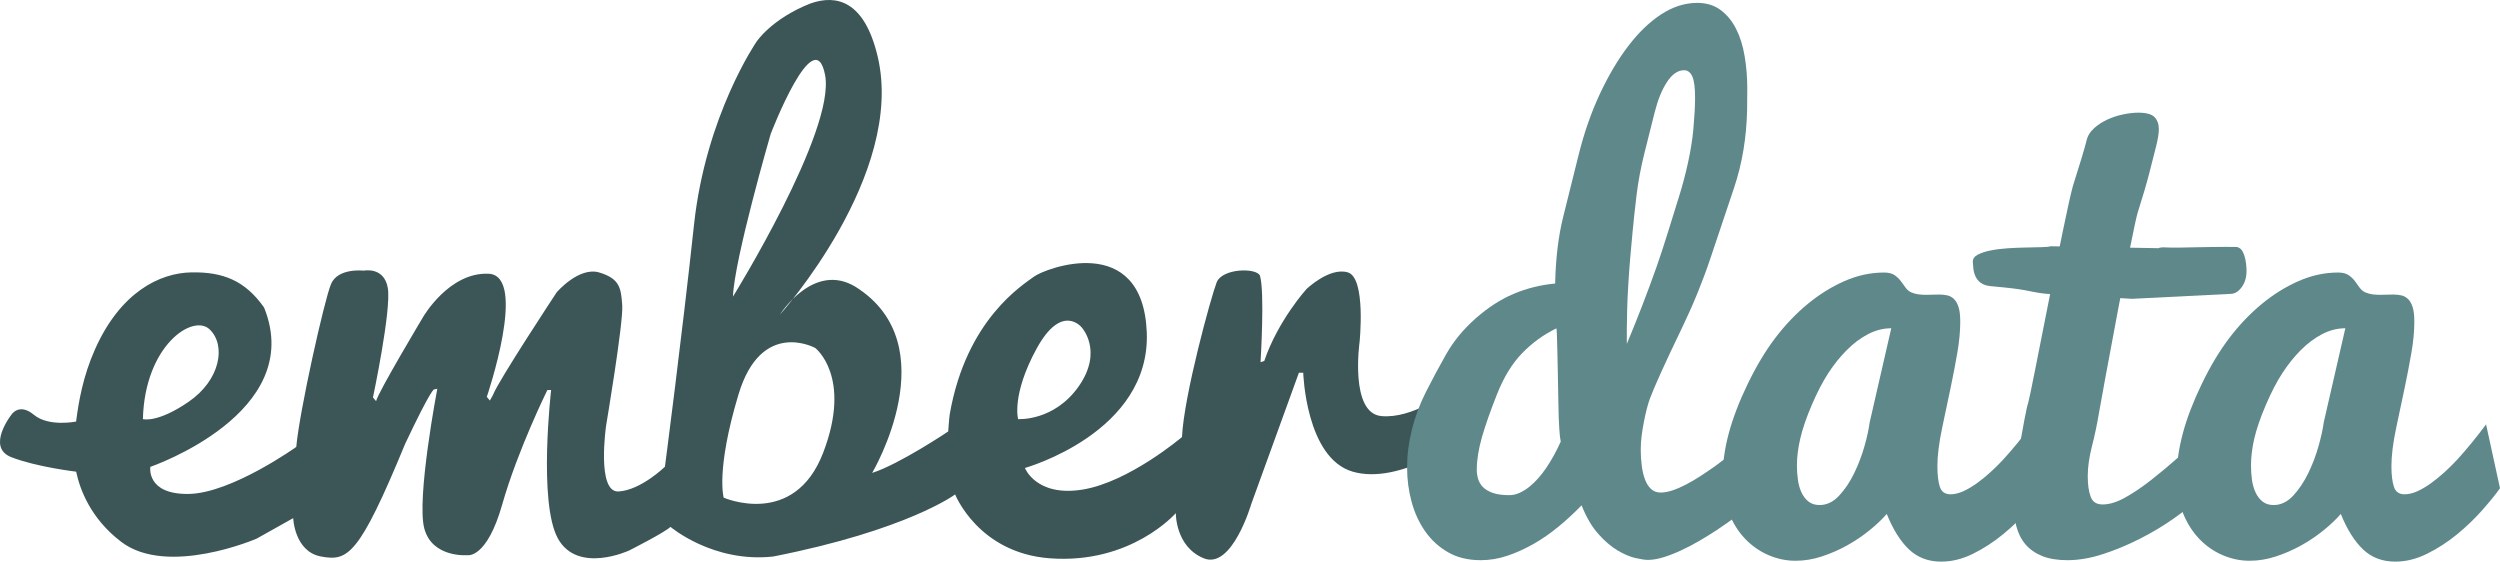
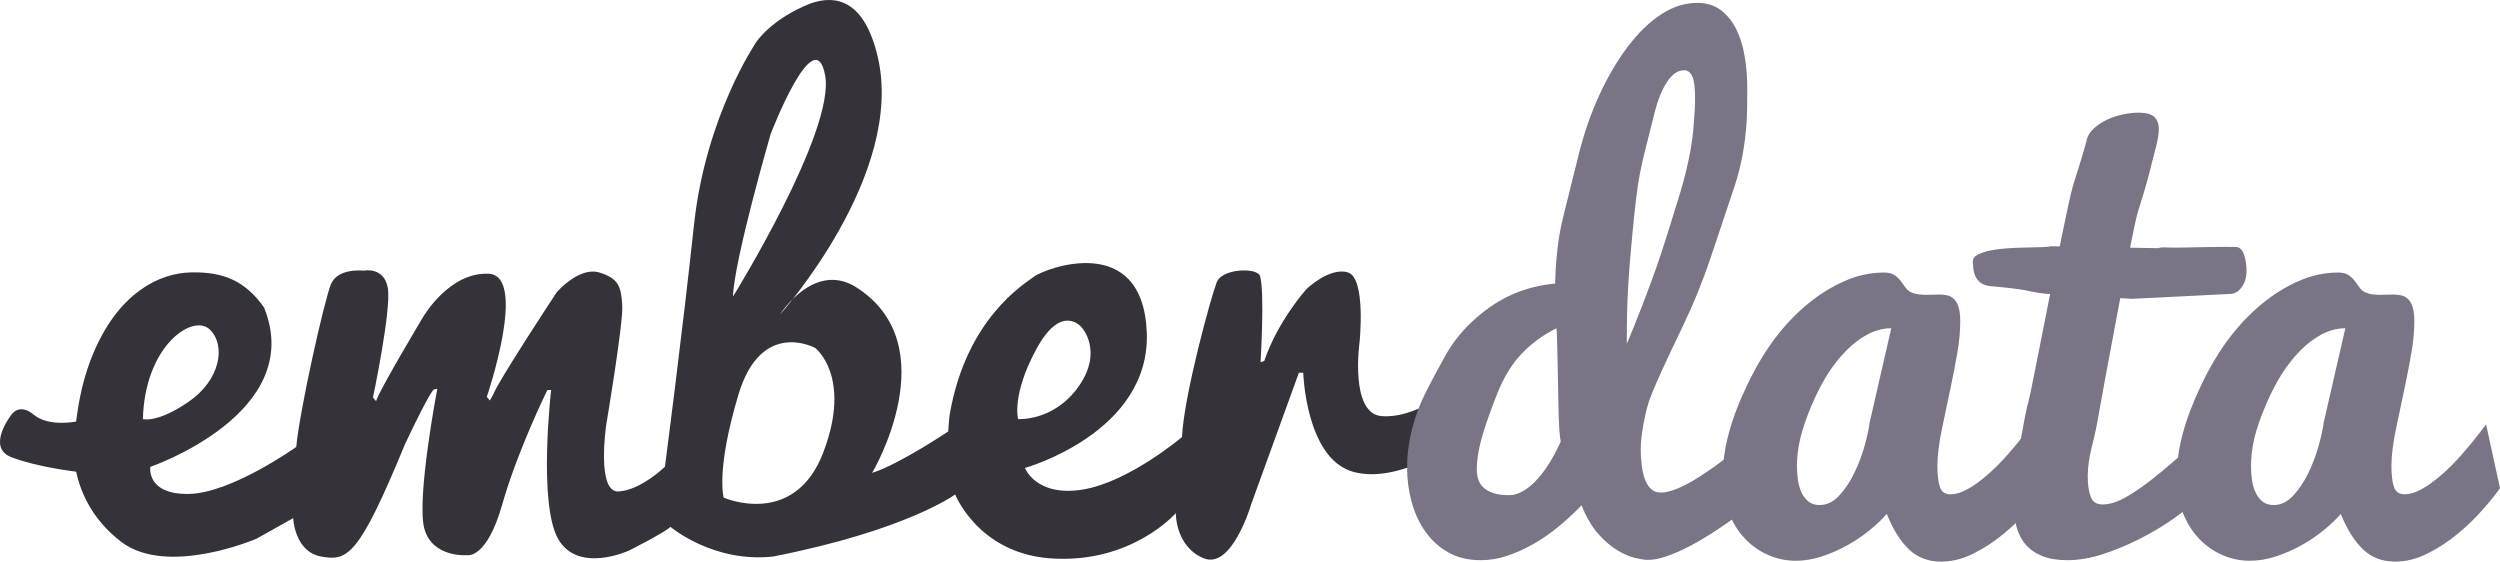
<svg xmlns="http://www.w3.org/2000/svg" version="1.1" id="Layer_1" x="0px" y="0px" width="579.812px" height="130.257px" viewBox="0 0 579.812 130.257" enable-background="new 0 0 579.812 130.257" xml:space="preserve">
-   <path fill-rule="evenodd" clip-rule="evenodd" fill="#3C5658" d="M341.702,94.365c-0.57-5.737-5.74-3.604-5.74-3.604  s-8.32,6.451-15.631,5.734c-7.318-0.719-5.02-17.078-5.02-17.078s1.57-14.992-2.73-16.25c-4.299-1.256-9.609,3.908-9.609,3.908  s-6.6,7.316-9.76,16.641l-0.859,0.287c0,0,1.01-16.354-0.141-20.084c-0.859-1.865-8.75-1.721-10.041,1.578  c-1.289,3.299-7.6,26.252-8.039,35.863c0,0-12.33,10.471-23.09,12.193c-10.76,1.721-13.34-5.021-13.34-5.021  s29.26-8.177,28.26-31.559c-1.01-23.383-23.6-14.735-26.16-12.813c-2.471,1.859-15.68,9.823-19.529,31.88  c-0.131,0.752-0.361,4.028-0.361,4.028s-11.33,7.603-17.639,9.612c0,0,17.639-29.695-3.881-43.18c-9.75-5.881-17.5,6.455-17.5,6.455  s29.119-32.419,22.67-59.818c-3.08-13.048-9.6-14.448-15.59-12.336c-9.09,3.586-12.529,8.893-12.529,8.893  s-11.762,17.07-14.49,42.462c-2.721,25.392-6.74,56.089-6.74,56.089s-5.59,5.451-10.76,5.738c-5.16,0.287-2.871-15.35-2.871-15.35  s4.021-23.812,3.73-27.828c-0.279-4.018-0.57-6.17-5.311-7.604c-4.729-1.435-9.889,4.59-9.889,4.59s-13.631,20.657-14.781,23.813  l-0.719,1.291l-0.711-0.861c0,0,9.611-28.116,0.43-28.546c-9.18-0.432-15.209,10.041-15.209,10.041s-10.471,17.501-10.9,19.51  l-0.721-0.861c0,0,4.311-20.369,3.441-25.391c-0.861-5.021-5.59-4.017-5.59-4.017s-6.021-0.718-7.602,3.155  s-7.318,29.552-8.039,37.729c0,0-15.061,10.76-24.961,10.902c-9.889,0.143-8.889-6.277-8.889-6.277s36.289-12.423,26.389-36.953  c-4.439-6.312-9.609-8.297-16.92-8.154c-7.318,0.144-16.4,4.608-22.279,17.806c-2.811,6.295-3.83,12.269-4.4,16.79  c0,0-6.359,1.296-9.799-1.573c-3.441-2.869-5.221,0-5.221,0s-5.91,7.534-0.02,9.83c5.879,2.295,15.059,3.368,15.059,3.368h-0.01  c0.85,4.016,3.301,10.839,10.461,16.279c10.76,8.176,31.41-0.752,31.41-0.752l8.469-4.752c0,0,0.281,7.764,6.451,8.899  c6.17,1.131,8.75-0.017,19.51-26.125c6.311-13.341,6.74-12.629,6.74-12.629l0.719-0.144c0,0-4.879,25.535-3.01,32.42  c1.861,6.885,10.041,6.168,10.041,6.168s4.449,0.86,8.029-11.762c3.59-12.625,10.471-26.539,10.471-26.539h0.869  c0,0-3.02,26.107,1.57,34.428s16.5,2.801,16.5,2.801s8.32-4.201,9.609-5.492c0,0,9.881,8.406,23.811,6.88  c31.131-6.128,42.211-14.401,42.211-14.401s5.35,13.553,21.92,14.81c18.93,1.435,29.26-10.478,29.26-10.478  s-0.141,7.746,6.459,10.471c6.59,2.726,11.041-12.588,11.041-12.588l11.049-30.446h1c0,0,0.58,19.796,11.48,22.952  s25.1-7.391,25.1-7.391S342.272,100.104,341.702,94.365L341.702,94.365z M33.142,97.199c0.43-17.069,11.619-24.53,15.49-20.8  c3.869,3.73,2.439,11.764-4.881,16.783C36.443,98.204,33.142,97.199,33.142,97.199L33.142,97.199z M178.742,31.069  c0,0,10.189-26.539,12.621-13.628c2.439,12.911-21.371,51.354-21.371,51.354C170.283,60.189,178.742,31.069,178.742,31.069  L178.742,31.069z M190.933,104.946c-6.74,17.645-23.092,10.473-23.092,10.473s-1.869-6.312,3.441-23.957  c5.309-17.645,17.789-10.758,17.789-10.758S197.683,87.302,190.933,104.946L190.933,104.946z M236.123,97.199  c0,0-1.58-5.594,4.299-16.353c5.891-10.76,10.48-4.877,10.48-4.877s5.02,5.451-0.719,13.627  C244.443,97.773,236.123,97.199,236.123,97.199L236.123,97.199z" />
-   <path fill="#5F888B" d="M392.712,30.229c0.279-3.143,0.42-5.635,0.42-7.477c0-2.424-0.221-4.107-0.66-5.051  c-0.43-0.941-1.061-1.414-1.881-1.414c-1.459,0-2.779,0.908-3.969,2.727c-1.191,1.816-2.141,4.161-2.861,7.029  c-0.719,2.869-1.5,5.989-2.35,9.358s-1.469,6.669-1.859,9.897c-0.391,3.23-0.699,6.142-0.939,8.734c-0.24,2.59-0.4,4.432-0.5,5.525  c-0.191,2.23-0.352,4.379-0.471,6.447c-0.129,2.069-0.211,3.957-0.26,5.662c-0.051,1.707-0.08,3.196-0.08,4.469  c0,1.275,0,2.252,0,2.934v0.684c2.5-5.98,4.801-11.934,6.9-17.869c0.879-2.528,1.75-5.168,2.6-7.91  c0.859-2.747,1.699-5.473,2.541-8.174c0.85-2.703,1.559-5.379,2.139-8.027C392.062,35.124,392.472,32.609,392.712,30.229  L392.712,30.229z M360.952,76.157c-2.961,1.446-5.6,3.361-7.91,5.736s-4.24,5.506-5.791,9.4c-1.549,3.891-2.729,7.24-3.539,10.045  c-0.801,2.805-1.211,5.338-1.211,7.603c0,0.703,0.102,1.403,0.301,2.106c0.211,0.701,0.57,1.334,1.109,1.897  c0.541,0.56,1.311,1.019,2.291,1.368c0.99,0.354,2.27,0.527,3.84,0.527c0.811,0,1.609-0.178,2.389-0.539  c0.791-0.354,1.541-0.823,2.262-1.399c0.719-0.576,1.398-1.235,2.049-1.972c0.65-0.734,1.25-1.502,1.791-2.299  c1.26-1.832,2.398-3.899,3.439-6.207c-0.141-0.633-0.25-1.64-0.34-3.021c-0.1-1.378-0.17-3.484-0.211-6.311  c-0.049-2.828-0.09-5.149-0.129-6.959c-0.051-1.81-0.08-3.459-0.109-4.955c-0.021-1.493-0.061-2.713-0.102-3.664  C361.032,76.564,360.991,76.111,360.952,76.157L360.952,76.157z M407.612,115.913c-3.191,2.619-6.33,4.957-9.432,7.006  c-1.299,0.856-2.658,1.705-4.1,2.539c-1.439,0.832-2.85,1.573-4.25,2.217c-1.379,0.644-2.738,1.166-4.049,1.572  c-1.311,0.404-2.521,0.606-3.6,0.606c-0.65,0-1.602-0.144-2.871-0.429c-1.26-0.289-2.641-0.869-4.131-1.752  c-1.5-0.881-2.988-2.158-4.479-3.824c-1.5-1.67-2.791-3.887-3.891-6.648c-1.67,1.715-3.43,3.348-5.301,4.895  c-1.869,1.549-3.809,2.896-5.809,4.037c-2.01,1.145-4.031,2.062-6.08,2.752c-2.041,0.691-4.111,1.037-6.18,1.037  c-2.91,0-5.441-0.606-7.57-1.82c-2.131-1.215-3.9-2.828-5.32-4.846c-1.41-2.014-2.471-4.299-3.16-6.857  c-0.699-2.555-1.049-5.202-1.049-7.934c0-2.912,0.369-5.861,1.119-8.848c0.74-2.98,1.811-5.875,3.23-8.676  c1.41-2.801,2.979-5.727,4.709-8.781c1.73-3.051,4.02-5.83,6.871-8.336c2.84-2.505,5.77-4.395,8.779-5.671  c3-1.274,6.211-2.071,9.629-2.392c0.131-5.83,0.75-10.967,1.852-15.41c1.1-4.441,2.289-9.221,3.57-14.34  c1.27-5.117,2.898-9.83,4.908-14.139c2.012-4.309,4.211-8.032,6.611-11.174c2.389-3.141,4.939-5.598,7.65-7.369  c2.709-1.771,5.5-2.659,8.389-2.659c2.111,0,3.91,0.551,5.391,1.651c1.48,1.102,2.68,2.562,3.6,4.385  c0.92,1.821,1.58,3.934,1.98,6.338c0.41,2.406,0.609,4.891,0.609,7.453c0,1.599-0.01,3.244-0.039,4.934  c-0.131,6.443-1.131,12.441-2.98,17.992c-1.859,5.549-3.699,11.037-5.52,16.459c-1.82,5.424-4.01,10.791-6.57,16.098  c-3.92,8.124-6.42,13.639-7.5,16.542c-0.23,0.635-0.461,1.407-0.701,2.315c-0.229,0.908-0.449,1.894-0.658,2.959  c-0.211,1.066-0.391,2.157-0.531,3.27c-0.139,1.111-0.209,2.189-0.209,3.23c0,1.317,0.08,2.566,0.24,3.746  c0.148,1.18,0.398,2.235,0.75,3.164c0.35,0.932,0.818,1.67,1.41,2.213c0.59,0.545,1.318,0.816,2.189,0.816  c0.859,0,1.789-0.17,2.799-0.51c1.012-0.338,2.08-0.801,3.201-1.391c1.119-0.588,2.25-1.256,3.389-2.002  c1.15-0.748,2.262-1.504,3.342-2.275c2.459-1.809,5.039-3.869,7.738-6.176L407.612,115.913L407.612,115.913z" />
-   <path fill="#5F888B" d="M416.751,107.964c0,1.158,0.08,2.28,0.24,3.369c0.15,1.088,0.43,2.059,0.84,2.916  c0.4,0.856,0.941,1.551,1.621,2.084c0.67,0.53,1.529,0.797,2.559,0.797c1.66,0,3.17-0.722,4.521-2.168  c1.35-1.445,2.52-3.186,3.5-5.219c0.99-2.033,1.789-4.136,2.4-6.303c0.609-2.168,0.998-3.977,1.18-5.424l5.02-21.883  c-1.84,0-3.641,0.457-5.391,1.367c-1.75,0.914-3.398,2.146-4.939,3.705c-1.551,1.557-2.98,3.336-4.279,5.338  c-1.301,2.002-2.58,4.473-3.842,7.407c-1.248,2.937-2.139,5.517-2.648,7.741C417.011,103.917,416.751,106.009,416.751,107.964  L416.751,107.964z M474.501,113.239c-1.029,1.451-2.41,3.152-4.139,5.105c-1.73,1.951-3.66,3.812-5.82,5.582  c-2.15,1.769-4.471,3.269-6.93,4.494c-2.471,1.225-4.941,1.836-7.41,1.836c-2.98,0-5.471-0.942-7.461-2.832  c-1.99-1.889-3.709-4.629-5.15-8.229c-1.09,1.244-2.42,2.509-4.01,3.797c-1.58,1.289-3.309,2.455-5.189,3.5  c-1.881,1.042-3.83,1.897-5.869,2.563c-2.031,0.668-4.07,1-6.111,1c-2.148,0-4.25-0.442-6.289-1.325  c-2.041-0.884-3.85-2.149-5.42-3.802c-1.57-1.654-2.83-3.668-3.77-6.045c-0.941-2.379-1.41-5.061-1.41-8.049  c0-3.353,0.469-6.797,1.42-10.33c0.949-3.533,2.41-7.354,4.398-11.471c1.99-4.115,4.121-7.669,6.4-10.666  c2.281-2.994,4.771-5.611,7.48-7.847c2.711-2.237,5.57-4.015,8.57-5.334s6.061-1.979,9.18-1.979c1.029,0,1.85,0.205,2.439,0.611  c0.58,0.409,1.07,0.875,1.451,1.395c0.379,0.522,0.76,1.035,1.119,1.533c0.359,0.497,0.811,0.861,1.35,1.088  c0.541,0.226,1.102,0.373,1.66,0.441c0.57,0.066,1.141,0.102,1.73,0.102c0.49,0,1-0.011,1.52-0.035  c0.521-0.021,1.031-0.031,1.531-0.031c0.67,0,1.309,0.066,1.889,0.201c0.59,0.138,1.111,0.431,1.561,0.886  c0.449,0.456,0.801,1.088,1.039,1.903c0.25,0.816,0.371,1.929,0.371,3.334c0,2.146-0.221,4.527-0.67,7.142  c-0.451,2.614-0.961,5.294-1.541,8.038s-1.238,5.87-1.979,9.384c-0.74,3.511-1.111,6.47-1.111,8.878c0,2.057,0.191,3.664,0.57,4.822  c0.381,1.161,1.201,1.74,2.461,1.74c0.939,0,1.92-0.234,2.959-0.7c1.031-0.47,2.07-1.08,3.131-1.834  c1.049-0.757,2.109-1.613,3.16-2.572c1.059-0.956,2.059-1.946,3-2.97c2.199-2.402,4.42-5.116,6.66-8.141L474.501,113.239  L474.501,113.239z" />
-   <path fill="#5F888B" d="M510.052,115.581c-1.609,1.481-3.621,3.062-6.02,4.747c-2.4,1.681-4.99,3.232-7.781,4.644  c-2.779,1.416-5.619,2.593-8.51,3.535c-2.9,0.942-5.65,1.414-8.25,1.414c-2.33,0-4.299-0.326-5.889-0.976  c-1.59-0.651-2.881-1.56-3.871-2.728c-0.99-1.166-1.689-2.594-2.119-4.273c-0.432-1.686-0.641-3.535-0.641-5.555  c0-2.827,0.311-6.127,0.939-9.896c1.301-7.798,2.131-12.176,2.5-13.14c0.611-1.917,8.49-43.576,10.33-50.152  c1.701-5.36,2.75-8.848,3.15-10.467c0.221-1.133,0.84-2.153,1.85-3.063c0.93-0.816,1.98-1.486,3.15-2.006  c1.17-0.523,2.381-0.908,3.641-1.158c1.25-0.25,2.389-0.375,3.398-0.375c1.852,0,3.111,0.348,3.771,1.045  c0.66,0.695,0.99,1.627,0.99,2.793c0,0.988-0.23,2.383-0.691,4.185c-0.459,1.804-0.988,3.858-1.568,6.163  c-0.592,2.309-1.471,5.271-2.621,8.896c-1.16,3.625-8.609,44.129-9.029,46.684c-0.43,2.559-0.961,5.1-1.611,7.624  c-0.639,2.522-0.969,4.817-0.969,6.879c0,2.021,0.229,3.622,0.68,4.812c0.439,1.188,1.359,1.783,2.76,1.783  c1.609,0,3.41-0.56,5.381-1.683c1.979-1.12,3.969-2.479,5.99-4.074c2.02-1.592,3.998-3.239,5.93-4.946  c1.93-1.705,3.629-3.164,5.109-4.375V115.581L510.052,115.581z" />
-   <path fill="#5F888B" d="M522.062,107.964c0,1.158,0.08,2.28,0.23,3.369c0.16,1.088,0.439,2.059,0.85,2.916  c0.4,0.856,0.939,1.551,1.619,2.084c0.672,0.53,1.521,0.797,2.561,0.797c1.66,0,3.17-0.722,4.521-2.168  c1.338-1.445,2.51-3.186,3.498-5.219c0.99-2.033,1.791-4.136,2.391-6.303c0.609-2.168,1.01-3.977,1.189-5.424l5.021-21.883  c-1.852,0-3.641,0.457-5.391,1.367c-1.75,0.914-3.4,2.146-4.949,3.705c-1.551,1.557-2.971,3.336-4.271,5.338  c-1.309,2.002-2.58,4.473-3.84,7.407c-1.26,2.937-2.139,5.517-2.66,7.741C522.321,103.917,522.062,106.009,522.062,107.964  L522.062,107.964z M579.812,113.239c-1.029,1.451-2.41,3.152-4.141,5.105c-1.729,1.951-3.67,3.812-5.818,5.582  c-2.16,1.769-4.471,3.269-6.941,4.494c-2.459,1.225-4.93,1.836-7.398,1.836c-2.98,0-5.471-0.942-7.461-2.832  c-1.99-1.889-3.711-4.629-5.16-8.229c-1.08,1.244-2.42,2.509-4,3.797c-1.59,1.289-3.311,2.455-5.189,3.5  c-1.881,1.042-3.84,1.897-5.871,2.563c-2.039,0.668-4.068,1-6.109,1c-2.15,0-4.25-0.442-6.291-1.325  c-2.049-0.884-3.85-2.149-5.42-3.802c-1.568-1.654-2.83-3.668-3.77-6.045c-0.939-2.379-1.42-5.061-1.42-8.049  c0-3.353,0.48-6.797,1.43-10.33c0.941-3.533,2.41-7.354,4.4-11.471c1.98-4.115,4.121-7.669,6.4-10.666  c2.279-2.994,4.77-5.611,7.48-7.847c2.709-2.237,5.57-4.015,8.57-5.334s6.059-1.979,9.17-1.979c1.039,0,1.85,0.205,2.439,0.611  c0.59,0.409,1.07,0.875,1.459,1.395c0.381,0.522,0.75,1.035,1.111,1.533c0.359,0.497,0.82,0.861,1.359,1.088  c0.539,0.226,1.09,0.373,1.66,0.441c0.561,0.066,1.141,0.102,1.73,0.102c0.49,0,1-0.011,1.52-0.035  c0.52-0.021,1.029-0.031,1.52-0.031c0.68,0,1.311,0.066,1.9,0.201c0.59,0.138,1.1,0.431,1.561,0.886  c0.449,0.456,0.789,1.088,1.039,1.903c0.25,0.816,0.371,1.929,0.371,3.334c0,2.146-0.221,4.527-0.67,7.142  c-0.451,2.614-0.971,5.294-1.541,8.038c-0.59,2.744-1.25,5.87-1.99,9.384c-0.74,3.511-1.109,6.47-1.109,8.878  c0,2.057,0.189,3.664,0.58,4.822c0.379,1.161,1.199,1.74,2.449,1.74c0.951,0,1.932-0.234,2.971-0.7  c1.029-0.47,2.07-1.08,3.119-1.834c1.061-0.757,2.111-1.613,3.17-2.572c1.051-0.956,2.051-1.946,3-2.97  c2.191-2.402,4.41-5.116,6.66-8.141L579.812,113.239L579.812,113.239z" />
-   <path fill="#5F888B" d="M500.562,57.561c0.35-0.167,0.949-0.226,1.791-0.179c0.85,0.051,1.818,0.064,2.92,0.047  c1.09-0.021,2.279-0.043,3.559-0.072c1.281-0.027,2.521-0.047,3.721-0.064c1.199-0.014,2.311-0.023,3.35-0.033  c1.041-0.006,1.9-0.002,2.58,0.006c0.801,0.011,1.41,0.482,1.811,1.416c0.41,0.935,0.65,2.129,0.719,3.582  c0.092,1.681-0.238,3.072-0.988,4.168c-0.75,1.099-1.602,1.67-2.551,1.718l-23,1.153l-19.949-1.164  c-1.221-0.141-2.16-0.281-2.842-0.424c-0.67-0.142-1.379-0.283-2.129-0.42c-0.75-0.139-1.699-0.279-2.859-0.422  c-1.15-0.143-2.82-0.311-5-0.503c-0.971-0.102-1.73-0.352-2.281-0.753c-0.539-0.398-0.939-0.88-1.219-1.445  c-0.26-0.562-0.441-1.156-0.512-1.783c-0.068-0.625-0.119-1.161-0.139-1.612c-0.031-0.71,0.33-1.272,1.09-1.685  c0.77-0.414,1.75-0.742,2.971-0.992c1.209-0.247,2.549-0.42,4.01-0.518c1.459-0.095,2.869-0.152,4.209-0.176  c1.35-0.021,2.551-0.049,3.621-0.081c1.059-0.028,1.789-0.099,2.189-0.21L500.562,57.561L500.562,57.561z" />
+   <path fill-rule="evenodd" clip-rule="evenodd" fill="#35323A" d="M341.702,94.365c-0.57-5.737-5.74-3.604-5.74-3.604  s-8.32,6.451-15.631,5.734c-7.318-0.719-5.02-17.078-5.02-17.078s1.57-14.992-2.73-16.25c-4.299-1.256-9.609,3.908-9.609,3.908  s-6.6,7.316-9.76,16.641l-0.859,0.287c0,0,1.01-16.354-0.141-20.084c-0.859-1.865-8.75-1.721-10.041,1.578  c-1.289,3.299-7.6,26.252-8.039,35.863c0,0-12.33,10.471-23.09,12.193c-10.76,1.721-13.34-5.021-13.34-5.021  s29.26-8.177,28.26-31.559c-1.01-23.383-23.6-14.735-26.16-12.813c-2.471,1.859-15.68,9.823-19.529,31.88  c-0.131,0.752-0.361,4.028-0.361,4.028s-11.33,7.603-17.639,9.612c0,0,17.639-29.695-3.881-43.18c-9.75-5.881-17.5,6.455-17.5,6.455  s29.119-32.419,22.67-59.818c-3.08-13.048-9.6-14.448-15.59-12.336c-9.09,3.586-12.529,8.893-12.529,8.893  s-11.762,17.07-14.49,42.462c-2.721,25.392-6.74,56.089-6.74,56.089s-5.59,5.451-10.76,5.738c-5.16,0.287-2.871-15.35-2.871-15.35  s4.021-23.812,3.73-27.828c-0.279-4.018-0.57-6.17-5.311-7.604c-4.729-1.435-9.889,4.59-9.889,4.59s-13.631,20.657-14.781,23.813  l-0.719,1.291l-0.711-0.861c0,0,9.611-28.116,0.43-28.546c-9.18-0.432-15.209,10.041-15.209,10.041s-10.471,17.501-10.9,19.51  l-0.721-0.861c0,0,4.311-20.369,3.441-25.391c-0.861-5.021-5.59-4.017-5.59-4.017s-6.021-0.718-7.602,3.155  s-7.318,29.552-8.039,37.729c0,0-15.061,10.76-24.961,10.902c-9.889,0.143-8.889-6.277-8.889-6.277s36.289-12.423,26.389-36.953  c-4.439-6.312-9.609-8.297-16.92-8.154c-7.318,0.144-16.4,4.608-22.279,17.806c-2.811,6.295-3.83,12.269-4.4,16.79  c0,0-6.359,1.296-9.799-1.573c-3.441-2.869-5.221,0-5.221,0s-5.91,7.534-0.02,9.83c5.879,2.295,15.059,3.368,15.059,3.368h-0.01  c0.85,4.016,3.301,10.839,10.461,16.279c10.76,8.176,31.41-0.752,31.41-0.752l8.469-4.752c0,0,0.281,7.764,6.451,8.899  c6.17,1.131,8.75-0.017,19.51-26.125c6.311-13.341,6.74-12.629,6.74-12.629l0.719-0.144c0,0-4.879,25.535-3.01,32.42  c1.861,6.885,10.041,6.168,10.041,6.168s4.449,0.86,8.029-11.762c3.59-12.625,10.471-26.539,10.471-26.539h0.869  c0,0-3.02,26.107,1.57,34.428s16.5,2.801,16.5,2.801s8.32-4.201,9.609-5.492c0,0,9.881,8.406,23.811,6.88  c31.131-6.128,42.211-14.401,42.211-14.401s5.35,13.553,21.92,14.81c18.93,1.435,29.26-10.478,29.26-10.478  s-0.141,7.746,6.459,10.471c6.59,2.726,11.041-12.588,11.041-12.588l11.049-30.446h1c0,0,0.58,19.796,11.48,22.952  s25.1-7.391,25.1-7.391S342.272,100.104,341.702,94.365L341.702,94.365z M33.142,97.199c0.43-17.069,11.619-24.53,15.49-20.8  c3.869,3.73,2.439,11.764-4.881,16.783C36.443,98.204,33.142,97.199,33.142,97.199L33.142,97.199z M178.742,31.069  c0,0,10.189-26.539,12.621-13.628c2.439,12.911-21.371,51.354-21.371,51.354C170.283,60.189,178.742,31.069,178.742,31.069  L178.742,31.069z M190.933,104.946c-6.74,17.645-23.092,10.473-23.092,10.473s-1.869-6.312,3.441-23.957  c5.309-17.645,17.789-10.758,17.789-10.758S197.683,87.302,190.933,104.946L190.933,104.946z M236.123,97.199  c0,0-1.58-5.594,4.299-16.353c5.891-10.76,10.48-4.877,10.48-4.877s5.02,5.451-0.719,13.627  C244.443,97.773,236.123,97.199,236.123,97.199L236.123,97.199z" />
+   <path fill="#7B7486" d="M392.712,30.229c0.279-3.143,0.42-5.635,0.42-7.477c0-2.424-0.221-4.107-0.66-5.051  c-0.43-0.941-1.061-1.414-1.881-1.414c-1.459,0-2.779,0.908-3.969,2.727c-1.191,1.816-2.141,4.161-2.861,7.029  c-0.719,2.869-1.5,5.989-2.35,9.358s-1.469,6.669-1.859,9.897c-0.391,3.23-0.699,6.142-0.939,8.734c-0.24,2.59-0.4,4.432-0.5,5.525  c-0.191,2.23-0.352,4.379-0.471,6.447c-0.129,2.069-0.211,3.957-0.26,5.662c-0.051,1.707-0.08,3.196-0.08,4.469  c0,1.275,0,2.252,0,2.934v0.684c2.5-5.98,4.801-11.934,6.9-17.869c0.879-2.528,1.75-5.168,2.6-7.91  c0.859-2.747,1.699-5.473,2.541-8.174c0.85-2.703,1.559-5.379,2.139-8.027C392.062,35.124,392.472,32.609,392.712,30.229  L392.712,30.229z M360.952,76.157c-2.961,1.446-5.6,3.361-7.91,5.736s-4.24,5.506-5.791,9.4c-1.549,3.891-2.729,7.24-3.539,10.045  c-0.801,2.805-1.211,5.338-1.211,7.603c0,0.703,0.102,1.403,0.301,2.106c0.211,0.701,0.57,1.334,1.109,1.897  c0.541,0.56,1.311,1.019,2.291,1.368c0.99,0.354,2.27,0.527,3.84,0.527c0.811,0,1.609-0.178,2.389-0.539  c0.791-0.354,1.541-0.823,2.262-1.399c0.719-0.576,1.398-1.235,2.049-1.972c0.65-0.734,1.25-1.502,1.791-2.299  c1.26-1.832,2.398-3.899,3.439-6.207c-0.141-0.633-0.25-1.64-0.34-3.021c-0.1-1.378-0.17-3.484-0.211-6.311  c-0.049-2.828-0.09-5.149-0.129-6.959c-0.051-1.81-0.08-3.459-0.109-4.955c-0.021-1.493-0.061-2.713-0.102-3.664  C361.032,76.564,360.991,76.111,360.952,76.157L360.952,76.157z M407.612,115.913c-3.191,2.619-6.33,4.957-9.432,7.006  c-1.299,0.856-2.658,1.705-4.1,2.539c-1.439,0.832-2.85,1.573-4.25,2.217c-1.379,0.644-2.738,1.166-4.049,1.572  c-1.311,0.404-2.521,0.606-3.6,0.606c-0.65,0-1.602-0.144-2.871-0.429c-1.26-0.289-2.641-0.869-4.131-1.752  c-1.5-0.881-2.988-2.158-4.479-3.824c-1.5-1.67-2.791-3.887-3.891-6.648c-1.67,1.715-3.43,3.348-5.301,4.895  c-1.869,1.549-3.809,2.896-5.809,4.037c-2.01,1.145-4.031,2.062-6.08,2.752c-2.041,0.691-4.111,1.037-6.18,1.037  c-2.91,0-5.441-0.606-7.57-1.82c-2.131-1.215-3.9-2.828-5.32-4.846c-1.41-2.014-2.471-4.299-3.16-6.857  c-0.699-2.555-1.049-5.202-1.049-7.934c0-2.912,0.369-5.861,1.119-8.848c0.74-2.98,1.811-5.875,3.23-8.676  c1.41-2.801,2.979-5.727,4.709-8.781c1.73-3.051,4.02-5.83,6.871-8.336c2.84-2.505,5.77-4.395,8.779-5.671  c3-1.274,6.211-2.071,9.629-2.392c0.131-5.83,0.75-10.967,1.852-15.41c1.1-4.441,2.289-9.221,3.57-14.34  c1.27-5.117,2.898-9.83,4.908-14.139c2.012-4.309,4.211-8.032,6.611-11.174c2.389-3.141,4.939-5.598,7.65-7.369  c2.709-1.771,5.5-2.659,8.389-2.659c2.111,0,3.91,0.551,5.391,1.651c1.48,1.102,2.68,2.562,3.6,4.385  c0.92,1.821,1.58,3.934,1.98,6.338c0.41,2.406,0.609,4.891,0.609,7.453c0,1.599-0.01,3.244-0.039,4.934  c-0.131,6.443-1.131,12.441-2.98,17.992c-1.859,5.549-3.699,11.037-5.52,16.459c-1.82,5.424-4.01,10.791-6.57,16.098  c-3.92,8.124-6.42,13.639-7.5,16.542c-0.23,0.635-0.461,1.407-0.701,2.315c-0.229,0.908-0.449,1.894-0.658,2.959  c-0.211,1.066-0.391,2.157-0.531,3.27c-0.139,1.111-0.209,2.189-0.209,3.23c0,1.317,0.08,2.566,0.24,3.746  c0.148,1.18,0.398,2.235,0.75,3.164c0.35,0.932,0.818,1.67,1.41,2.213c0.59,0.545,1.318,0.816,2.189,0.816  c0.859,0,1.789-0.17,2.799-0.51c1.012-0.338,2.08-0.801,3.201-1.391c1.119-0.588,2.25-1.256,3.389-2.002  c1.15-0.748,2.262-1.504,3.342-2.275c2.459-1.809,5.039-3.869,7.738-6.176L407.612,115.913L407.612,115.913z" />
+   <path fill="#7B7486" d="M416.751,107.964c0,1.158,0.08,2.28,0.24,3.369c0.15,1.088,0.43,2.059,0.84,2.916  c0.4,0.856,0.941,1.551,1.621,2.084c0.67,0.53,1.529,0.797,2.559,0.797c1.66,0,3.17-0.722,4.521-2.168  c1.35-1.445,2.52-3.186,3.5-5.219c0.99-2.033,1.789-4.136,2.4-6.303c0.609-2.168,0.998-3.977,1.18-5.424l5.02-21.883  c-1.84,0-3.641,0.457-5.391,1.367c-1.75,0.914-3.398,2.146-4.939,3.705c-1.551,1.557-2.98,3.336-4.279,5.338  c-1.301,2.002-2.58,4.473-3.842,7.407c-1.248,2.937-2.139,5.517-2.648,7.741C417.011,103.917,416.751,106.009,416.751,107.964  L416.751,107.964z M474.501,113.239c-1.029,1.451-2.41,3.152-4.139,5.105c-1.73,1.951-3.66,3.812-5.82,5.582  c-2.15,1.769-4.471,3.269-6.93,4.494c-2.471,1.225-4.941,1.836-7.41,1.836c-2.98,0-5.471-0.942-7.461-2.832  c-1.99-1.889-3.709-4.629-5.15-8.229c-1.09,1.244-2.42,2.509-4.01,3.797c-1.58,1.289-3.309,2.455-5.189,3.5  c-1.881,1.042-3.83,1.897-5.869,2.563c-2.031,0.668-4.07,1-6.111,1c-2.148,0-4.25-0.442-6.289-1.325  c-2.041-0.884-3.85-2.149-5.42-3.802c-1.57-1.654-2.83-3.668-3.77-6.045c-0.941-2.379-1.41-5.061-1.41-8.049  c0-3.353,0.469-6.797,1.42-10.33c0.949-3.533,2.41-7.354,4.398-11.471c1.99-4.115,4.121-7.669,6.4-10.666  c2.281-2.994,4.771-5.611,7.48-7.847c2.711-2.237,5.57-4.015,8.57-5.334s6.061-1.979,9.18-1.979c1.029,0,1.85,0.205,2.439,0.611  c0.58,0.409,1.07,0.875,1.451,1.395c0.379,0.522,0.76,1.035,1.119,1.533c0.359,0.497,0.811,0.861,1.35,1.088  c0.541,0.226,1.102,0.373,1.66,0.441c0.57,0.066,1.141,0.102,1.73,0.102c0.49,0,1-0.011,1.52-0.035  c0.521-0.021,1.031-0.031,1.531-0.031c0.67,0,1.309,0.066,1.889,0.201c0.59,0.138,1.111,0.431,1.561,0.886  c0.449,0.456,0.801,1.088,1.039,1.903c0.25,0.816,0.371,1.929,0.371,3.334c0,2.146-0.221,4.527-0.67,7.142  c-0.451,2.614-0.961,5.294-1.541,8.038s-1.238,5.87-1.979,9.384c-0.74,3.511-1.111,6.47-1.111,8.878c0,2.057,0.191,3.664,0.57,4.822  c0.381,1.161,1.201,1.74,2.461,1.74c0.939,0,1.92-0.234,2.959-0.7c1.031-0.47,2.07-1.08,3.131-1.834  c1.049-0.757,2.109-1.613,3.16-2.572c1.059-0.956,2.059-1.946,3-2.97c2.199-2.402,4.42-5.116,6.66-8.141L474.501,113.239  L474.501,113.239z" />
+   <path fill="#7B7486" d="M510.052,115.581c-1.609,1.481-3.621,3.062-6.02,4.747c-2.4,1.681-4.99,3.232-7.781,4.644  c-2.779,1.416-5.619,2.593-8.51,3.535c-2.9,0.942-5.65,1.414-8.25,1.414c-2.33,0-4.299-0.326-5.889-0.976  c-1.59-0.651-2.881-1.56-3.871-2.728c-0.99-1.166-1.689-2.594-2.119-4.273c-0.432-1.686-0.641-3.535-0.641-5.555  c0-2.827,0.311-6.127,0.939-9.896c1.301-7.798,2.131-12.176,2.5-13.14c0.611-1.917,8.49-43.576,10.33-50.152  c1.701-5.36,2.75-8.848,3.15-10.467c0.221-1.133,0.84-2.153,1.85-3.063c0.93-0.816,1.98-1.486,3.15-2.006  c1.17-0.523,2.381-0.908,3.641-1.158c1.25-0.25,2.389-0.375,3.398-0.375c1.852,0,3.111,0.348,3.771,1.045  c0.66,0.695,0.99,1.627,0.99,2.793c0,0.988-0.23,2.383-0.691,4.185c-0.459,1.804-0.988,3.858-1.568,6.163  c-0.592,2.309-1.471,5.271-2.621,8.896c-1.16,3.625-8.609,44.129-9.029,46.684c-0.43,2.559-0.961,5.1-1.611,7.624  c-0.639,2.522-0.969,4.817-0.969,6.879c0,2.021,0.229,3.622,0.68,4.812c0.439,1.188,1.359,1.783,2.76,1.783  c1.609,0,3.41-0.56,5.381-1.683c1.979-1.12,3.969-2.479,5.99-4.074c2.02-1.592,3.998-3.239,5.93-4.946  c1.93-1.705,3.629-3.164,5.109-4.375V115.581L510.052,115.581z" />
+   <path fill="#7B7486" d="M522.062,107.964c0,1.158,0.08,2.28,0.23,3.369c0.16,1.088,0.439,2.059,0.85,2.916  c0.4,0.856,0.939,1.551,1.619,2.084c0.672,0.53,1.521,0.797,2.561,0.797c1.66,0,3.17-0.722,4.521-2.168  c1.338-1.445,2.51-3.186,3.498-5.219c0.99-2.033,1.791-4.136,2.391-6.303c0.609-2.168,1.01-3.977,1.189-5.424l5.021-21.883  c-1.852,0-3.641,0.457-5.391,1.367c-1.75,0.914-3.4,2.146-4.949,3.705c-1.551,1.557-2.971,3.336-4.271,5.338  c-1.309,2.002-2.58,4.473-3.84,7.407c-1.26,2.937-2.139,5.517-2.66,7.741C522.321,103.917,522.062,106.009,522.062,107.964  L522.062,107.964z M579.812,113.239c-1.029,1.451-2.41,3.152-4.141,5.105c-1.729,1.951-3.67,3.812-5.818,5.582  c-2.16,1.769-4.471,3.269-6.941,4.494c-2.459,1.225-4.93,1.836-7.398,1.836c-2.98,0-5.471-0.942-7.461-2.832  c-1.99-1.889-3.711-4.629-5.16-8.229c-1.08,1.244-2.42,2.509-4,3.797c-1.59,1.289-3.311,2.455-5.189,3.5  c-1.881,1.042-3.84,1.897-5.871,2.563c-2.039,0.668-4.068,1-6.109,1c-2.15,0-4.25-0.442-6.291-1.325  c-2.049-0.884-3.85-2.149-5.42-3.802c-1.568-1.654-2.83-3.668-3.77-6.045c-0.939-2.379-1.42-5.061-1.42-8.049  c0-3.353,0.48-6.797,1.43-10.33c0.941-3.533,2.41-7.354,4.4-11.471c1.98-4.115,4.121-7.669,6.4-10.666  c2.279-2.994,4.77-5.611,7.48-7.847c2.709-2.237,5.57-4.015,8.57-5.334s6.059-1.979,9.17-1.979c1.039,0,1.85,0.205,2.439,0.611  c0.59,0.409,1.07,0.875,1.459,1.395c0.381,0.522,0.75,1.035,1.111,1.533c0.359,0.497,0.82,0.861,1.359,1.088  c0.539,0.226,1.09,0.373,1.66,0.441c0.561,0.066,1.141,0.102,1.73,0.102c0.49,0,1-0.011,1.52-0.035  c0.52-0.021,1.029-0.031,1.52-0.031c0.68,0,1.311,0.066,1.9,0.201c0.59,0.138,1.1,0.431,1.561,0.886  c0.449,0.456,0.789,1.088,1.039,1.903c0.25,0.816,0.371,1.929,0.371,3.334c0,2.146-0.221,4.527-0.67,7.142  c-0.451,2.614-0.971,5.294-1.541,8.038c-0.59,2.744-1.25,5.87-1.99,9.384c-0.74,3.511-1.109,6.47-1.109,8.878  c0,2.057,0.189,3.664,0.58,4.822c0.379,1.161,1.199,1.74,2.449,1.74c0.951,0,1.932-0.234,2.971-0.7  c1.029-0.47,2.07-1.08,3.119-1.834c1.061-0.757,2.111-1.613,3.17-2.572c1.051-0.956,2.051-1.946,3-2.97  c2.191-2.402,4.41-5.116,6.66-8.141L579.812,113.239L579.812,113.239z" />
+   <path fill="#7B7486" d="M500.562,57.561c0.35-0.167,0.949-0.226,1.791-0.179c0.85,0.051,1.818,0.064,2.92,0.047  c1.09-0.021,2.279-0.043,3.559-0.072c1.281-0.027,2.521-0.047,3.721-0.064c1.199-0.014,2.311-0.023,3.35-0.033  c1.041-0.006,1.9-0.002,2.58,0.006c0.801,0.011,1.41,0.482,1.811,1.416c0.41,0.935,0.65,2.129,0.719,3.582  c0.092,1.681-0.238,3.072-0.988,4.168c-0.75,1.099-1.602,1.67-2.551,1.718l-23,1.153l-19.949-1.164  c-1.221-0.141-2.16-0.281-2.842-0.424c-0.67-0.142-1.379-0.283-2.129-0.42c-0.75-0.139-1.699-0.279-2.859-0.422  c-1.15-0.143-2.82-0.311-5-0.503c-0.971-0.102-1.73-0.352-2.281-0.753c-0.539-0.398-0.939-0.88-1.219-1.445  c-0.26-0.562-0.441-1.156-0.512-1.783c-0.068-0.625-0.119-1.161-0.139-1.612c-0.031-0.71,0.33-1.272,1.09-1.685  c0.77-0.414,1.75-0.742,2.971-0.992c1.209-0.247,2.549-0.42,4.01-0.518c1.459-0.095,2.869-0.152,4.209-0.176  c1.35-0.021,2.551-0.049,3.621-0.081c1.059-0.028,1.789-0.099,2.189-0.21L500.562,57.561L500.562,57.561z" />
</svg>
